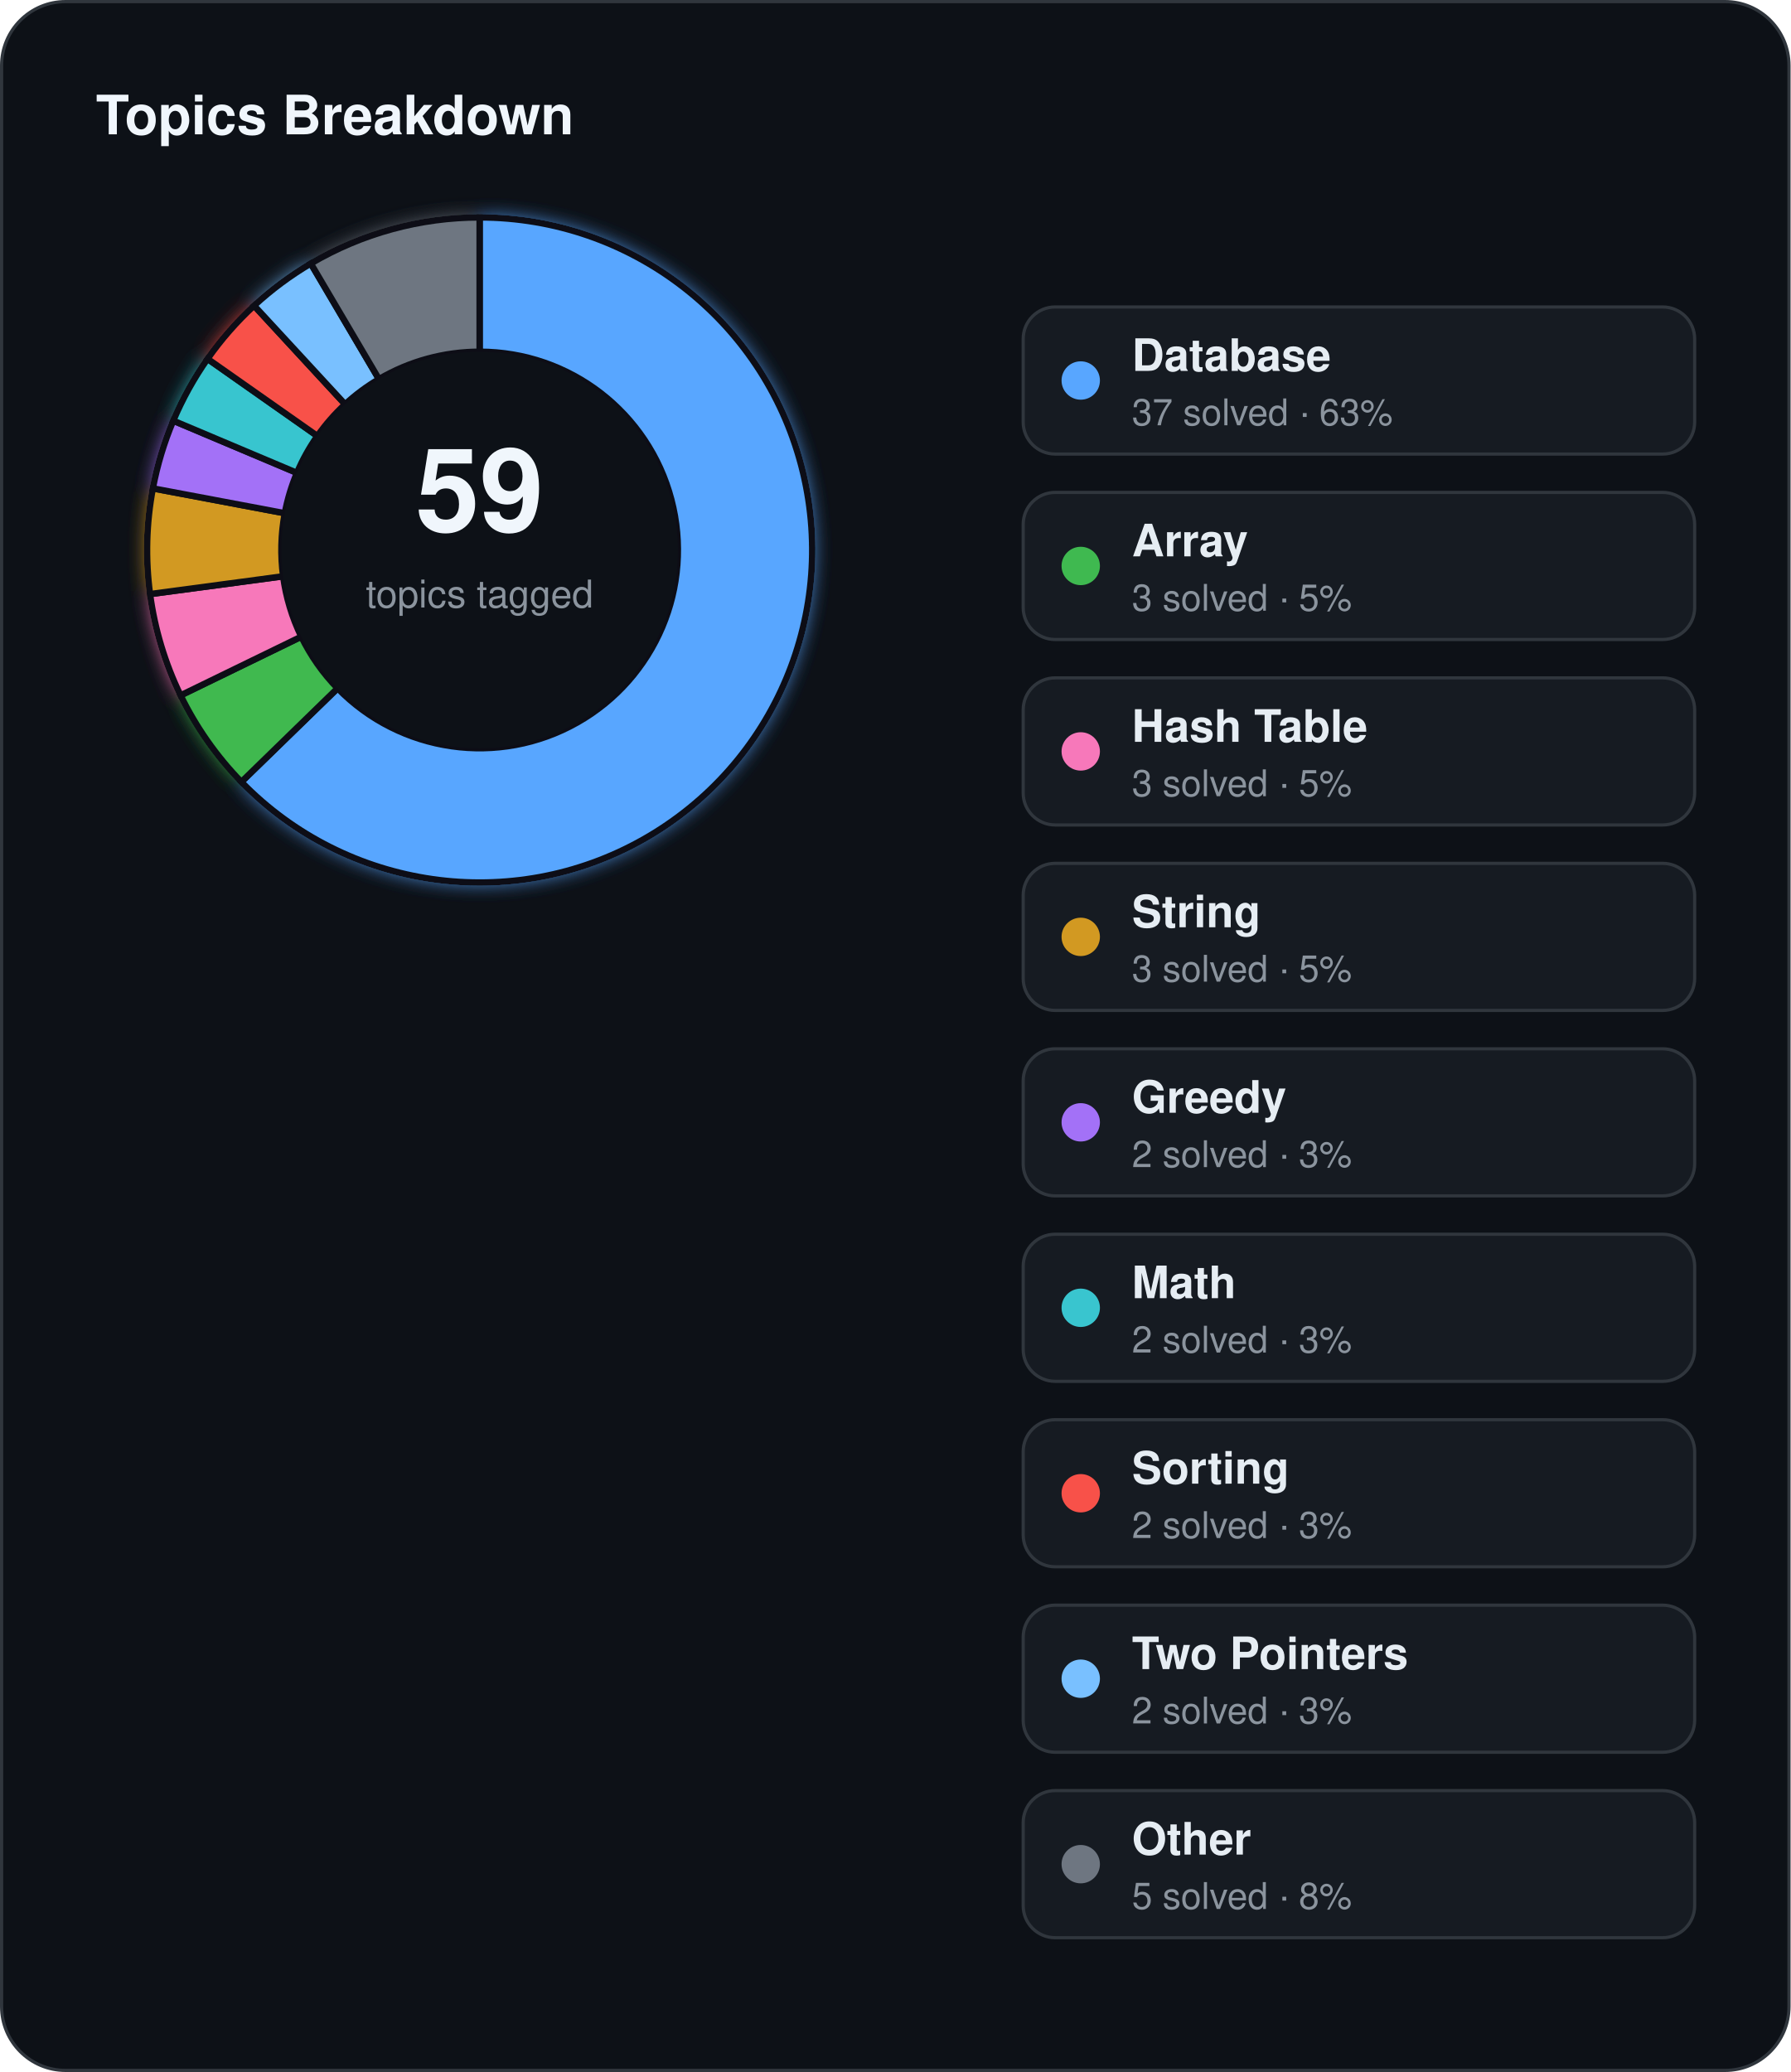
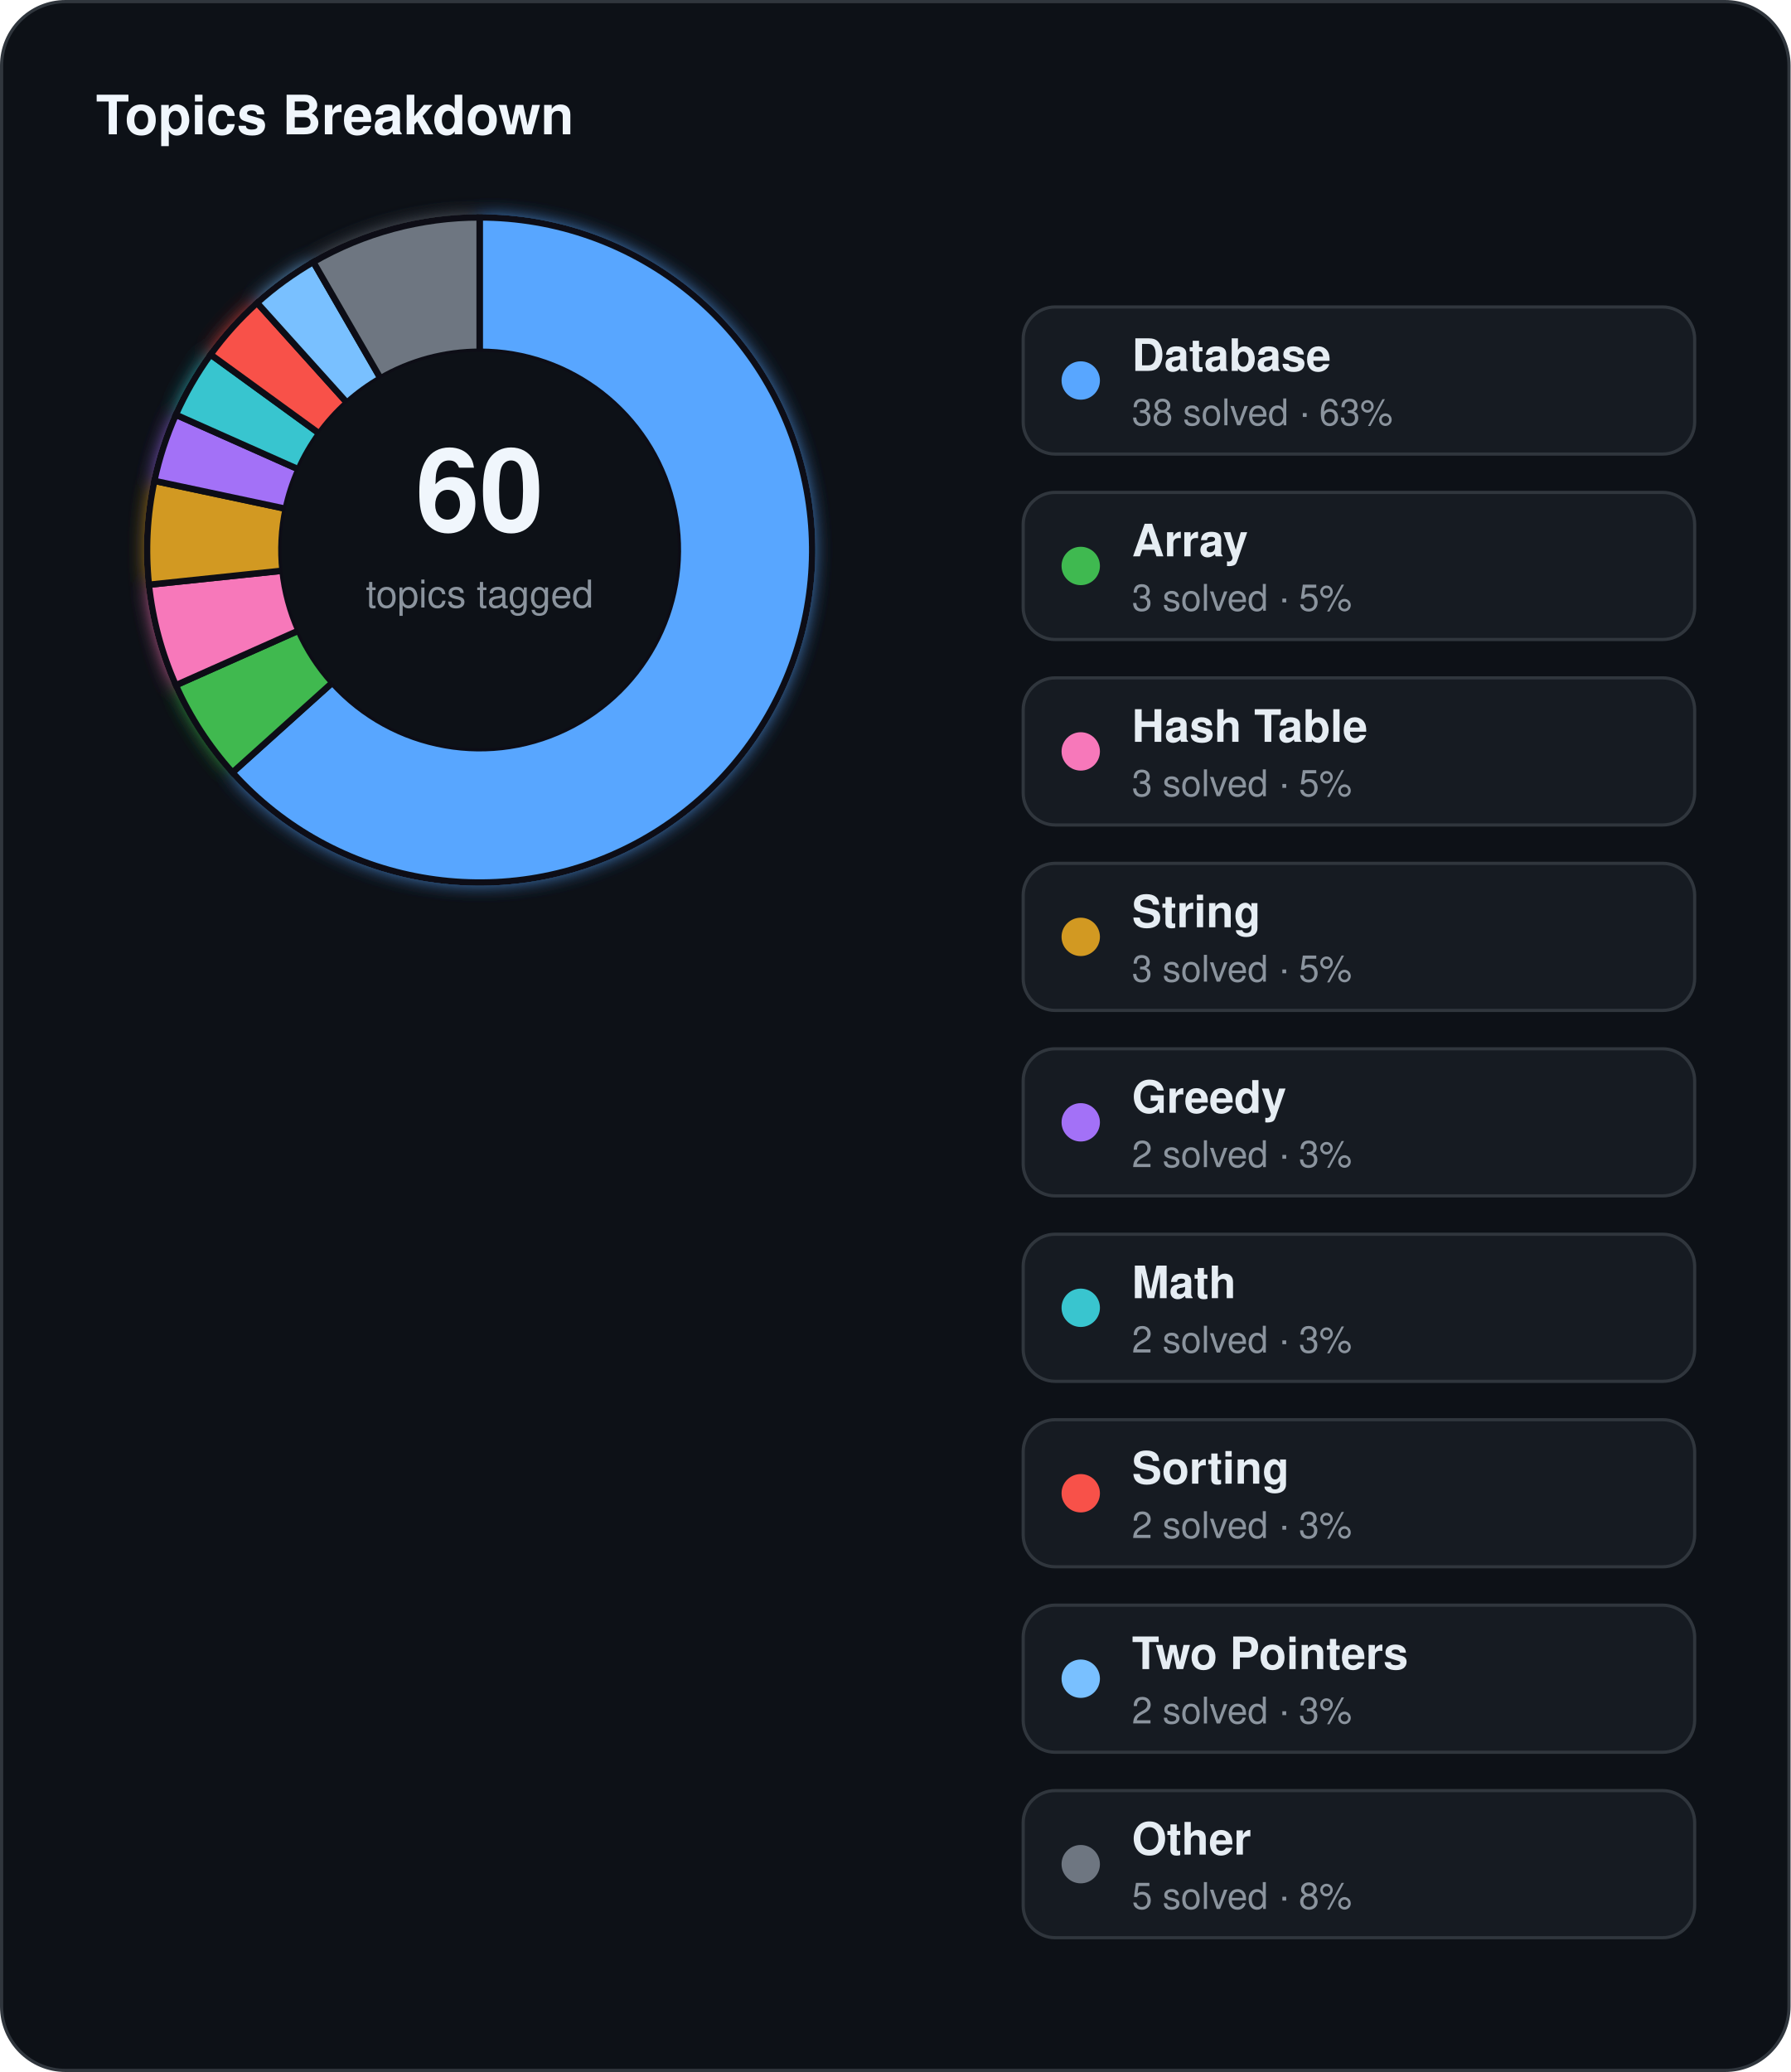
<svg xmlns="http://www.w3.org/2000/svg" width="560" height="648" viewBox="0 0 560 648">
  <defs>
    <filter id="topics-glow" x="-60%" y="-60%" width="220%" height="220%">
      <feGaussianBlur stdDeviation="3" result="blur" />
      <feMerge>
        <feMergeNode in="blur" />
        <feMergeNode in="SourceGraphic" />
      </feMerge>
    </filter>
  </defs>
  <rect x="0.5" y="0.5" width="559" height="647" rx="20" fill="#0d1117" stroke="#30363d" stroke-width="1" />
  <text x="30" y="42" fill="#f0f6fc" font-family="Segoe UI, Helvetica, Arial, sans-serif" font-size="17" font-weight="700">Topics Breakdown</text>
  <g filter="url(#topics-glow)">
-     <path d="M 150.00,68.00 A 104,104 0 1 1 75.49,244.55 L 105.58,215.25 A 62,62 0 1 0 150.00,110.00 Z" fill="#58a6ff" stroke="#0d1117" stroke-width="2" />
-     <path d="M 75.49,244.55 A 104,104 0 0 1 56.47,217.48 L 94.24,199.11 A 62,62 0 0 0 105.58,215.25 Z" fill="#3fb950" stroke="#0d1117" stroke-width="2" />
-     <path d="M 56.47,217.48 A 104,104 0 0 1 46.92,185.80 L 88.55,180.23 A 62,62 0 0 0 94.24,199.11 Z" fill="#f778ba" stroke="#0d1117" stroke-width="2" />
-     <path d="M 46.92,185.80 A 104,104 0 0 1 47.80,152.73 L 89.07,160.51 A 62,62 0 0 0 88.55,180.23 Z" fill="#d29922" stroke="#0d1117" stroke-width="2" />
-     <path d="M 47.80,152.73 A 104,104 0 0 1 54.18,131.56 L 92.88,147.89 A 62,62 0 0 0 89.07,160.51 Z" fill="#a371f7" stroke="#0d1117" stroke-width="2" />
-     <path d="M 54.18,131.56 A 104,104 0 0 1 64.90,112.22 L 99.27,136.36 A 62,62 0 0 0 92.88,147.89 Z" fill="#39c5cf" stroke="#0d1117" stroke-width="2" />
-     <path d="M 64.90,112.22 A 104,104 0 0 1 79.46,95.58 L 107.94,126.44 A 62,62 0 0 0 99.27,136.36 Z" fill="#f85149" stroke="#0d1117" stroke-width="2" />
-     <path d="M 79.46,95.58 A 104,104 0 0 1 97.20,82.40 L 118.52,118.58 A 62,62 0 0 0 107.94,126.44 Z" fill="#79c0ff" stroke="#0d1117" stroke-width="2" />
-     <path d="M 97.20,82.40 A 104,104 0 0 1 150.00,68.00 L 150.00,110.00 A 62,62 0 0 0 118.52,118.58 Z" fill="#6e7681" stroke="#0d1117" stroke-width="2" />
+     <path d="M 150.00,68.00 A 104,104 0 1 1 72.71,241.59 L 103.93,213.49 A 62,62 0 1 0 150.00,110.00 Z" fill="#58a6ff" stroke="#0d1117" stroke-width="2" />
+     <path d="M 72.71,241.59 A 104,104 0 0 1 54.99,214.30 L 93.36,197.22 A 62,62 0 0 0 103.93,213.49 Z" fill="#3fb950" stroke="#0d1117" stroke-width="2" />
+     <path d="M 54.99,214.30 A 104,104 0 0 1 46.57,182.87 L 88.34,178.48 A 62,62 0 0 0 93.36,197.22 Z" fill="#f778ba" stroke="#0d1117" stroke-width="2" />
+     <path d="M 46.57,182.87 A 104,104 0 0 1 48.27,150.38 L 89.35,159.11 A 62,62 0 0 0 88.34,178.48 Z" fill="#d29922" stroke="#0d1117" stroke-width="2" />
+     <path d="M 48.27,150.38 A 104,104 0 0 1 54.99,129.70 L 93.36,146.78 A 62,62 0 0 0 89.35,159.11 Z" fill="#a371f7" stroke="#0d1117" stroke-width="2" />
+     <path d="M 54.99,129.70 A 104,104 0 0 1 65.86,110.87 L 99.84,135.56 A 62,62 0 0 0 93.36,146.78 Z" fill="#39c5cf" stroke="#0d1117" stroke-width="2" />
+     <path d="M 65.86,110.87 A 104,104 0 0 1 80.41,94.71 L 108.51,125.93 A 62,62 0 0 0 99.84,135.56 Z" fill="#f85149" stroke="#0d1117" stroke-width="2" />
+     <path d="M 80.41,94.71 A 104,104 0 0 1 98.00,81.93 L 119.00,118.31 A 62,62 0 0 0 108.51,125.93 Z" fill="#79c0ff" stroke="#0d1117" stroke-width="2" />
+     <path d="M 98.00,81.93 A 104,104 0 0 1 150.00,68.00 L 150.00,110.00 A 62,62 0 0 0 119.00,118.31 Z" fill="#6e7681" stroke="#0d1117" stroke-width="2" />
  </g>
  <circle cx="150" cy="172" r="62" fill="#0d1117" />
-   <text x="150" y="166" text-anchor="middle" fill="#f0f6fc" font-family="Segoe UI, Helvetica, Arial, sans-serif" font-size="36" font-weight="700">59</text>
+   <text x="150" y="166" text-anchor="middle" fill="#f0f6fc" font-family="Segoe UI, Helvetica, Arial, sans-serif" font-size="36" font-weight="700">60</text>
  <text x="150" y="190" text-anchor="middle" fill="#8b949e" font-family="Segoe UI, Helvetica, Arial, sans-serif" font-size="12">topics tagged</text>
  <rect x="320" y="96" width="210" height="46" rx="10" fill="#161b22" stroke="#30363d" stroke-width="1" />
  <circle cx="338" cy="119" r="6" fill="#58a6ff" />
  <text x="354" y="116" fill="#e6edf3" font-family="Segoe UI, Helvetica, Arial, sans-serif" font-size="14" font-weight="600">Database</text>
-   <text x="354" y="133" fill="#8b949e" font-family="Segoe UI, Helvetica, Arial, sans-serif" font-size="11.5">37 solved · 63%</text>
+   <text x="354" y="133" fill="#8b949e" font-family="Segoe UI, Helvetica, Arial, sans-serif" font-size="11.5">38 solved · 63%</text>
  <rect x="320" y="154" width="210" height="46" rx="10" fill="#161b22" stroke="#30363d" stroke-width="1" />
  <circle cx="338" cy="177" r="6" fill="#3fb950" />
  <text x="354" y="174" fill="#e6edf3" font-family="Segoe UI, Helvetica, Arial, sans-serif" font-size="14" font-weight="600">Array</text>
  <text x="354" y="191" fill="#8b949e" font-family="Segoe UI, Helvetica, Arial, sans-serif" font-size="11.5">3 solved · 5%</text>
  <rect x="320" y="212" width="210" height="46" rx="10" fill="#161b22" stroke="#30363d" stroke-width="1" />
  <circle cx="338" cy="235" r="6" fill="#f778ba" />
  <text x="354" y="232" fill="#e6edf3" font-family="Segoe UI, Helvetica, Arial, sans-serif" font-size="14" font-weight="600">Hash Table</text>
  <text x="354" y="249" fill="#8b949e" font-family="Segoe UI, Helvetica, Arial, sans-serif" font-size="11.5">3 solved · 5%</text>
  <rect x="320" y="270" width="210" height="46" rx="10" fill="#161b22" stroke="#30363d" stroke-width="1" />
  <circle cx="338" cy="293" r="6" fill="#d29922" />
  <text x="354" y="290" fill="#e6edf3" font-family="Segoe UI, Helvetica, Arial, sans-serif" font-size="14" font-weight="600">String</text>
  <text x="354" y="307" fill="#8b949e" font-family="Segoe UI, Helvetica, Arial, sans-serif" font-size="11.5">3 solved · 5%</text>
  <rect x="320" y="328" width="210" height="46" rx="10" fill="#161b22" stroke="#30363d" stroke-width="1" />
  <circle cx="338" cy="351" r="6" fill="#a371f7" />
  <text x="354" y="348" fill="#e6edf3" font-family="Segoe UI, Helvetica, Arial, sans-serif" font-size="14" font-weight="600">Greedy</text>
  <text x="354" y="365" fill="#8b949e" font-family="Segoe UI, Helvetica, Arial, sans-serif" font-size="11.5">2 solved · 3%</text>
  <rect x="320" y="386" width="210" height="46" rx="10" fill="#161b22" stroke="#30363d" stroke-width="1" />
  <circle cx="338" cy="409" r="6" fill="#39c5cf" />
  <text x="354" y="406" fill="#e6edf3" font-family="Segoe UI, Helvetica, Arial, sans-serif" font-size="14" font-weight="600">Math</text>
  <text x="354" y="423" fill="#8b949e" font-family="Segoe UI, Helvetica, Arial, sans-serif" font-size="11.5">2 solved · 3%</text>
  <rect x="320" y="444" width="210" height="46" rx="10" fill="#161b22" stroke="#30363d" stroke-width="1" />
  <circle cx="338" cy="467" r="6" fill="#f85149" />
  <text x="354" y="464" fill="#e6edf3" font-family="Segoe UI, Helvetica, Arial, sans-serif" font-size="14" font-weight="600">Sorting</text>
  <text x="354" y="481" fill="#8b949e" font-family="Segoe UI, Helvetica, Arial, sans-serif" font-size="11.5">2 solved · 3%</text>
  <rect x="320" y="502" width="210" height="46" rx="10" fill="#161b22" stroke="#30363d" stroke-width="1" />
  <circle cx="338" cy="525" r="6" fill="#79c0ff" />
  <text x="354" y="522" fill="#e6edf3" font-family="Segoe UI, Helvetica, Arial, sans-serif" font-size="14" font-weight="600">Two Pointers</text>
  <text x="354" y="539" fill="#8b949e" font-family="Segoe UI, Helvetica, Arial, sans-serif" font-size="11.5">2 solved · 3%</text>
  <rect x="320" y="560" width="210" height="46" rx="10" fill="#161b22" stroke="#30363d" stroke-width="1" />
  <circle cx="338" cy="583" r="6" fill="#6e7681" />
  <text x="354" y="580" fill="#e6edf3" font-family="Segoe UI, Helvetica, Arial, sans-serif" font-size="14" font-weight="600">Other</text>
  <text x="354" y="597" fill="#8b949e" font-family="Segoe UI, Helvetica, Arial, sans-serif" font-size="11.5">5 solved · 8%</text>
</svg>
